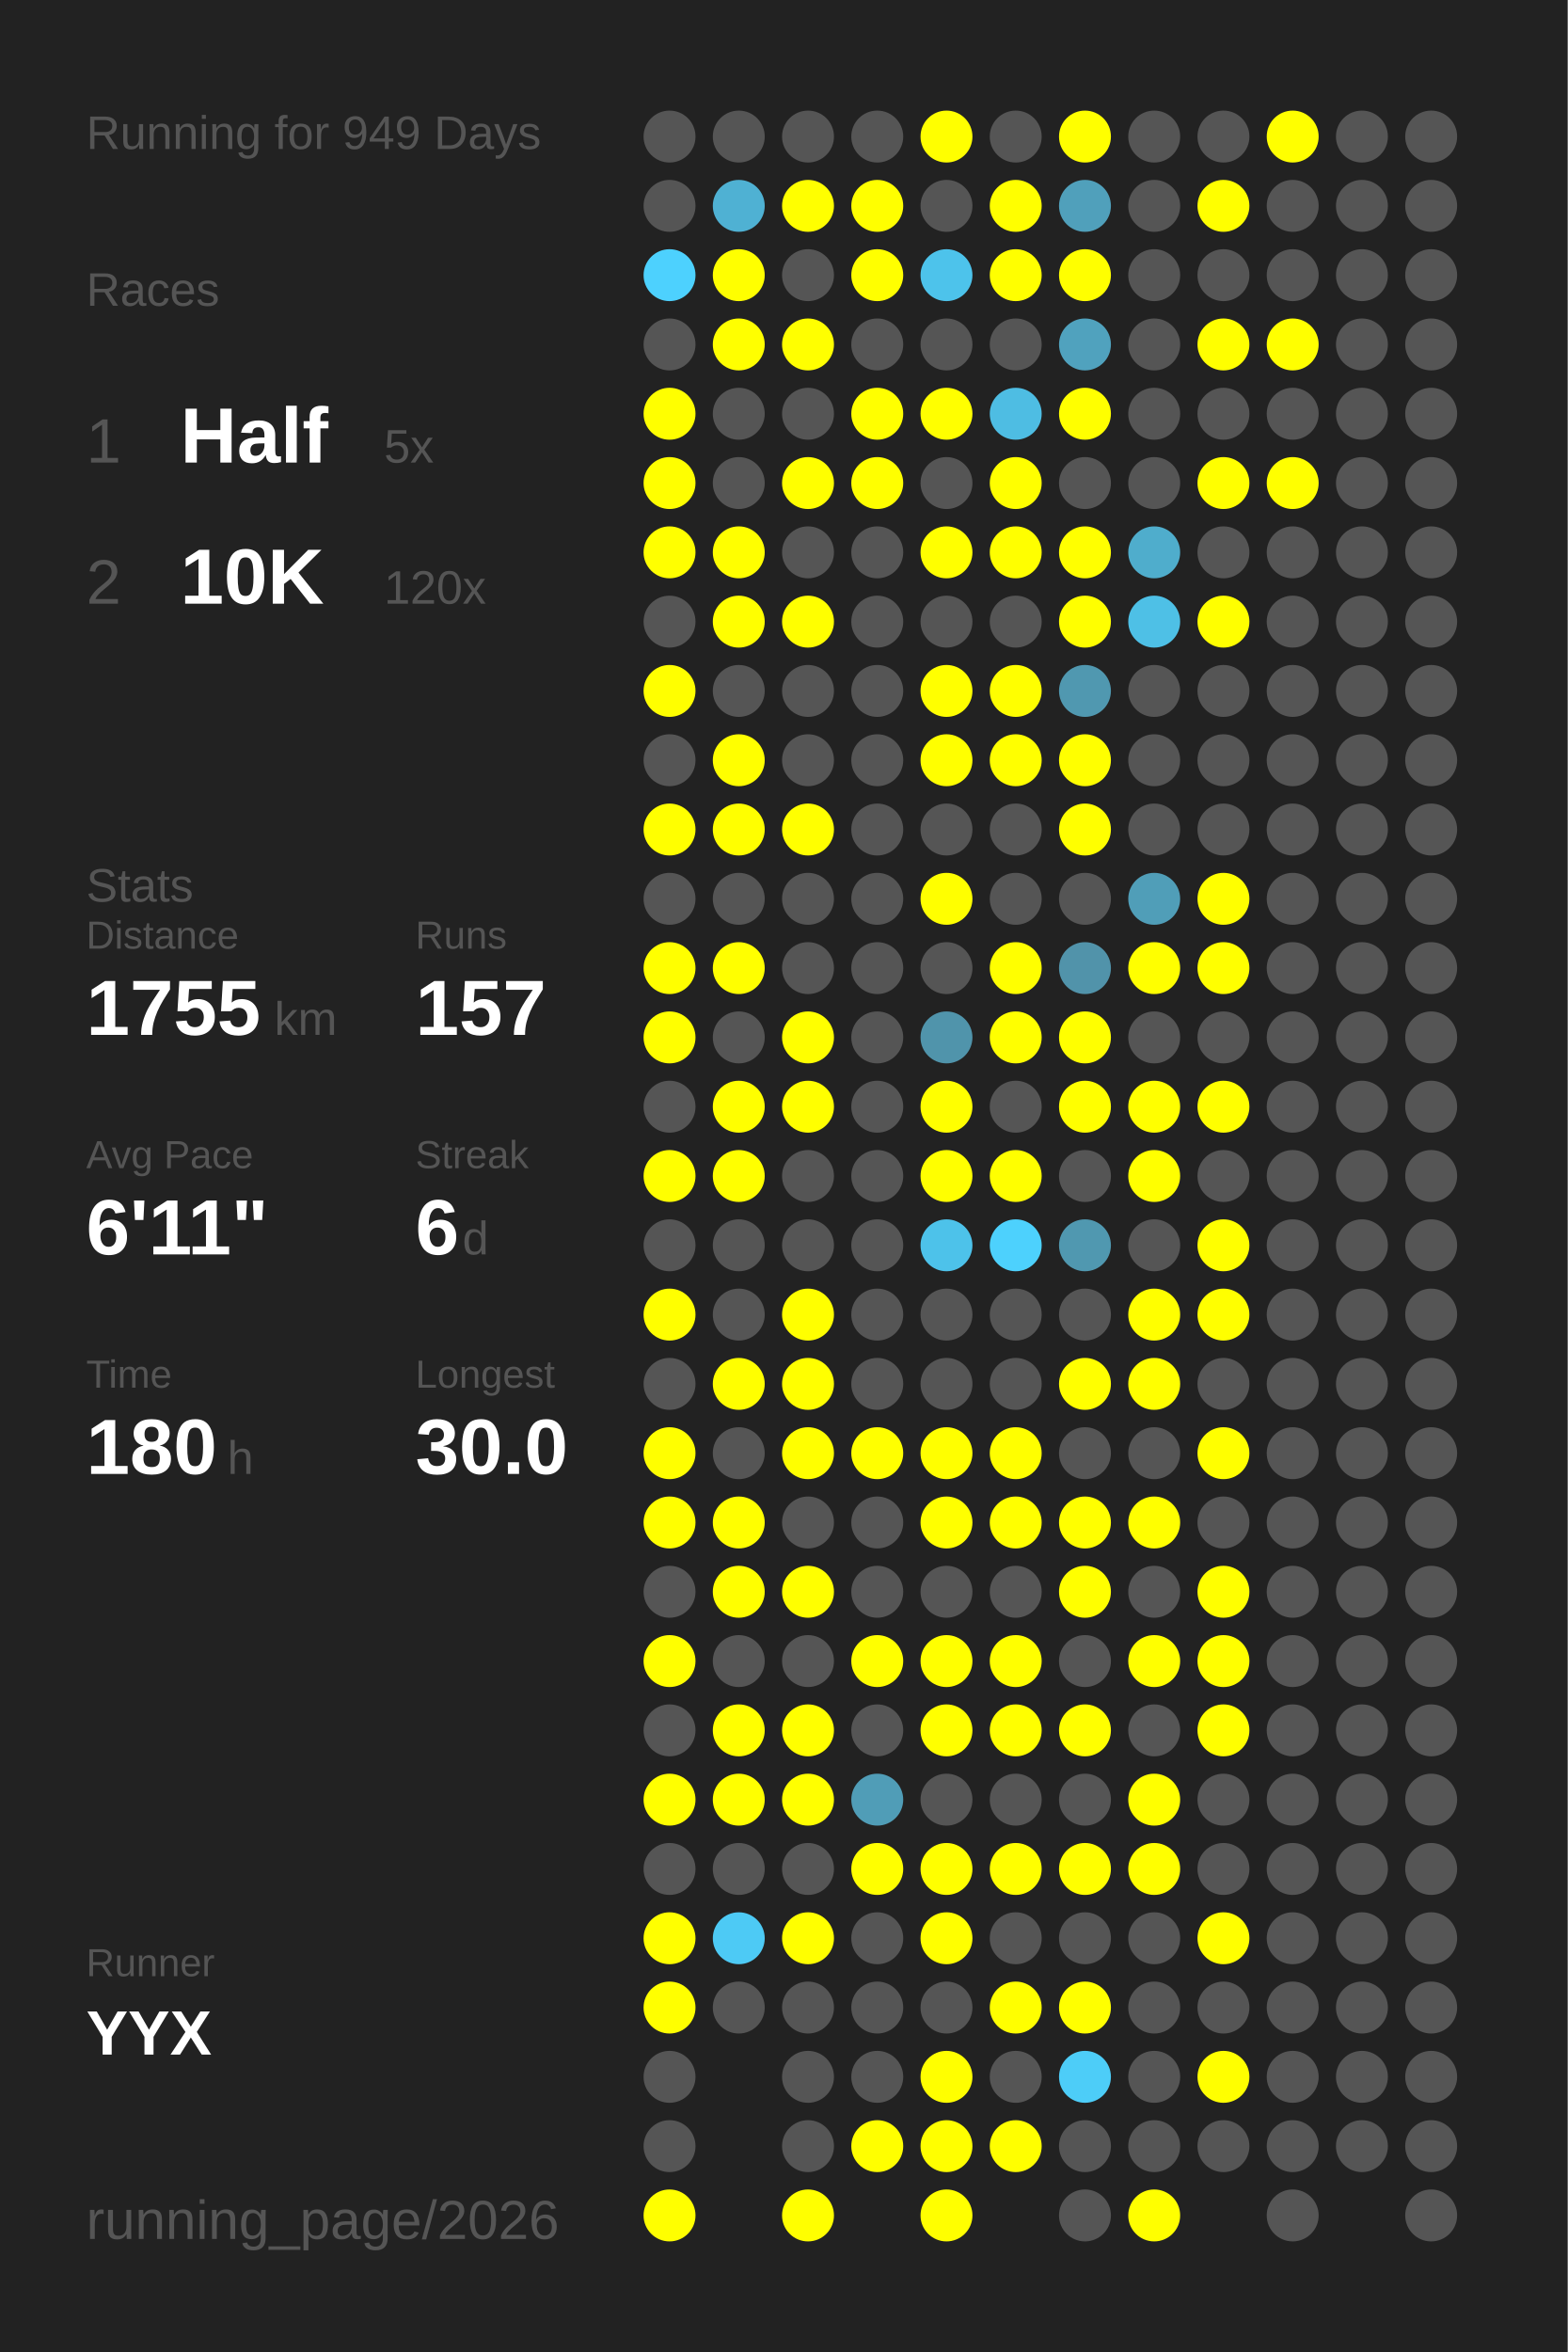
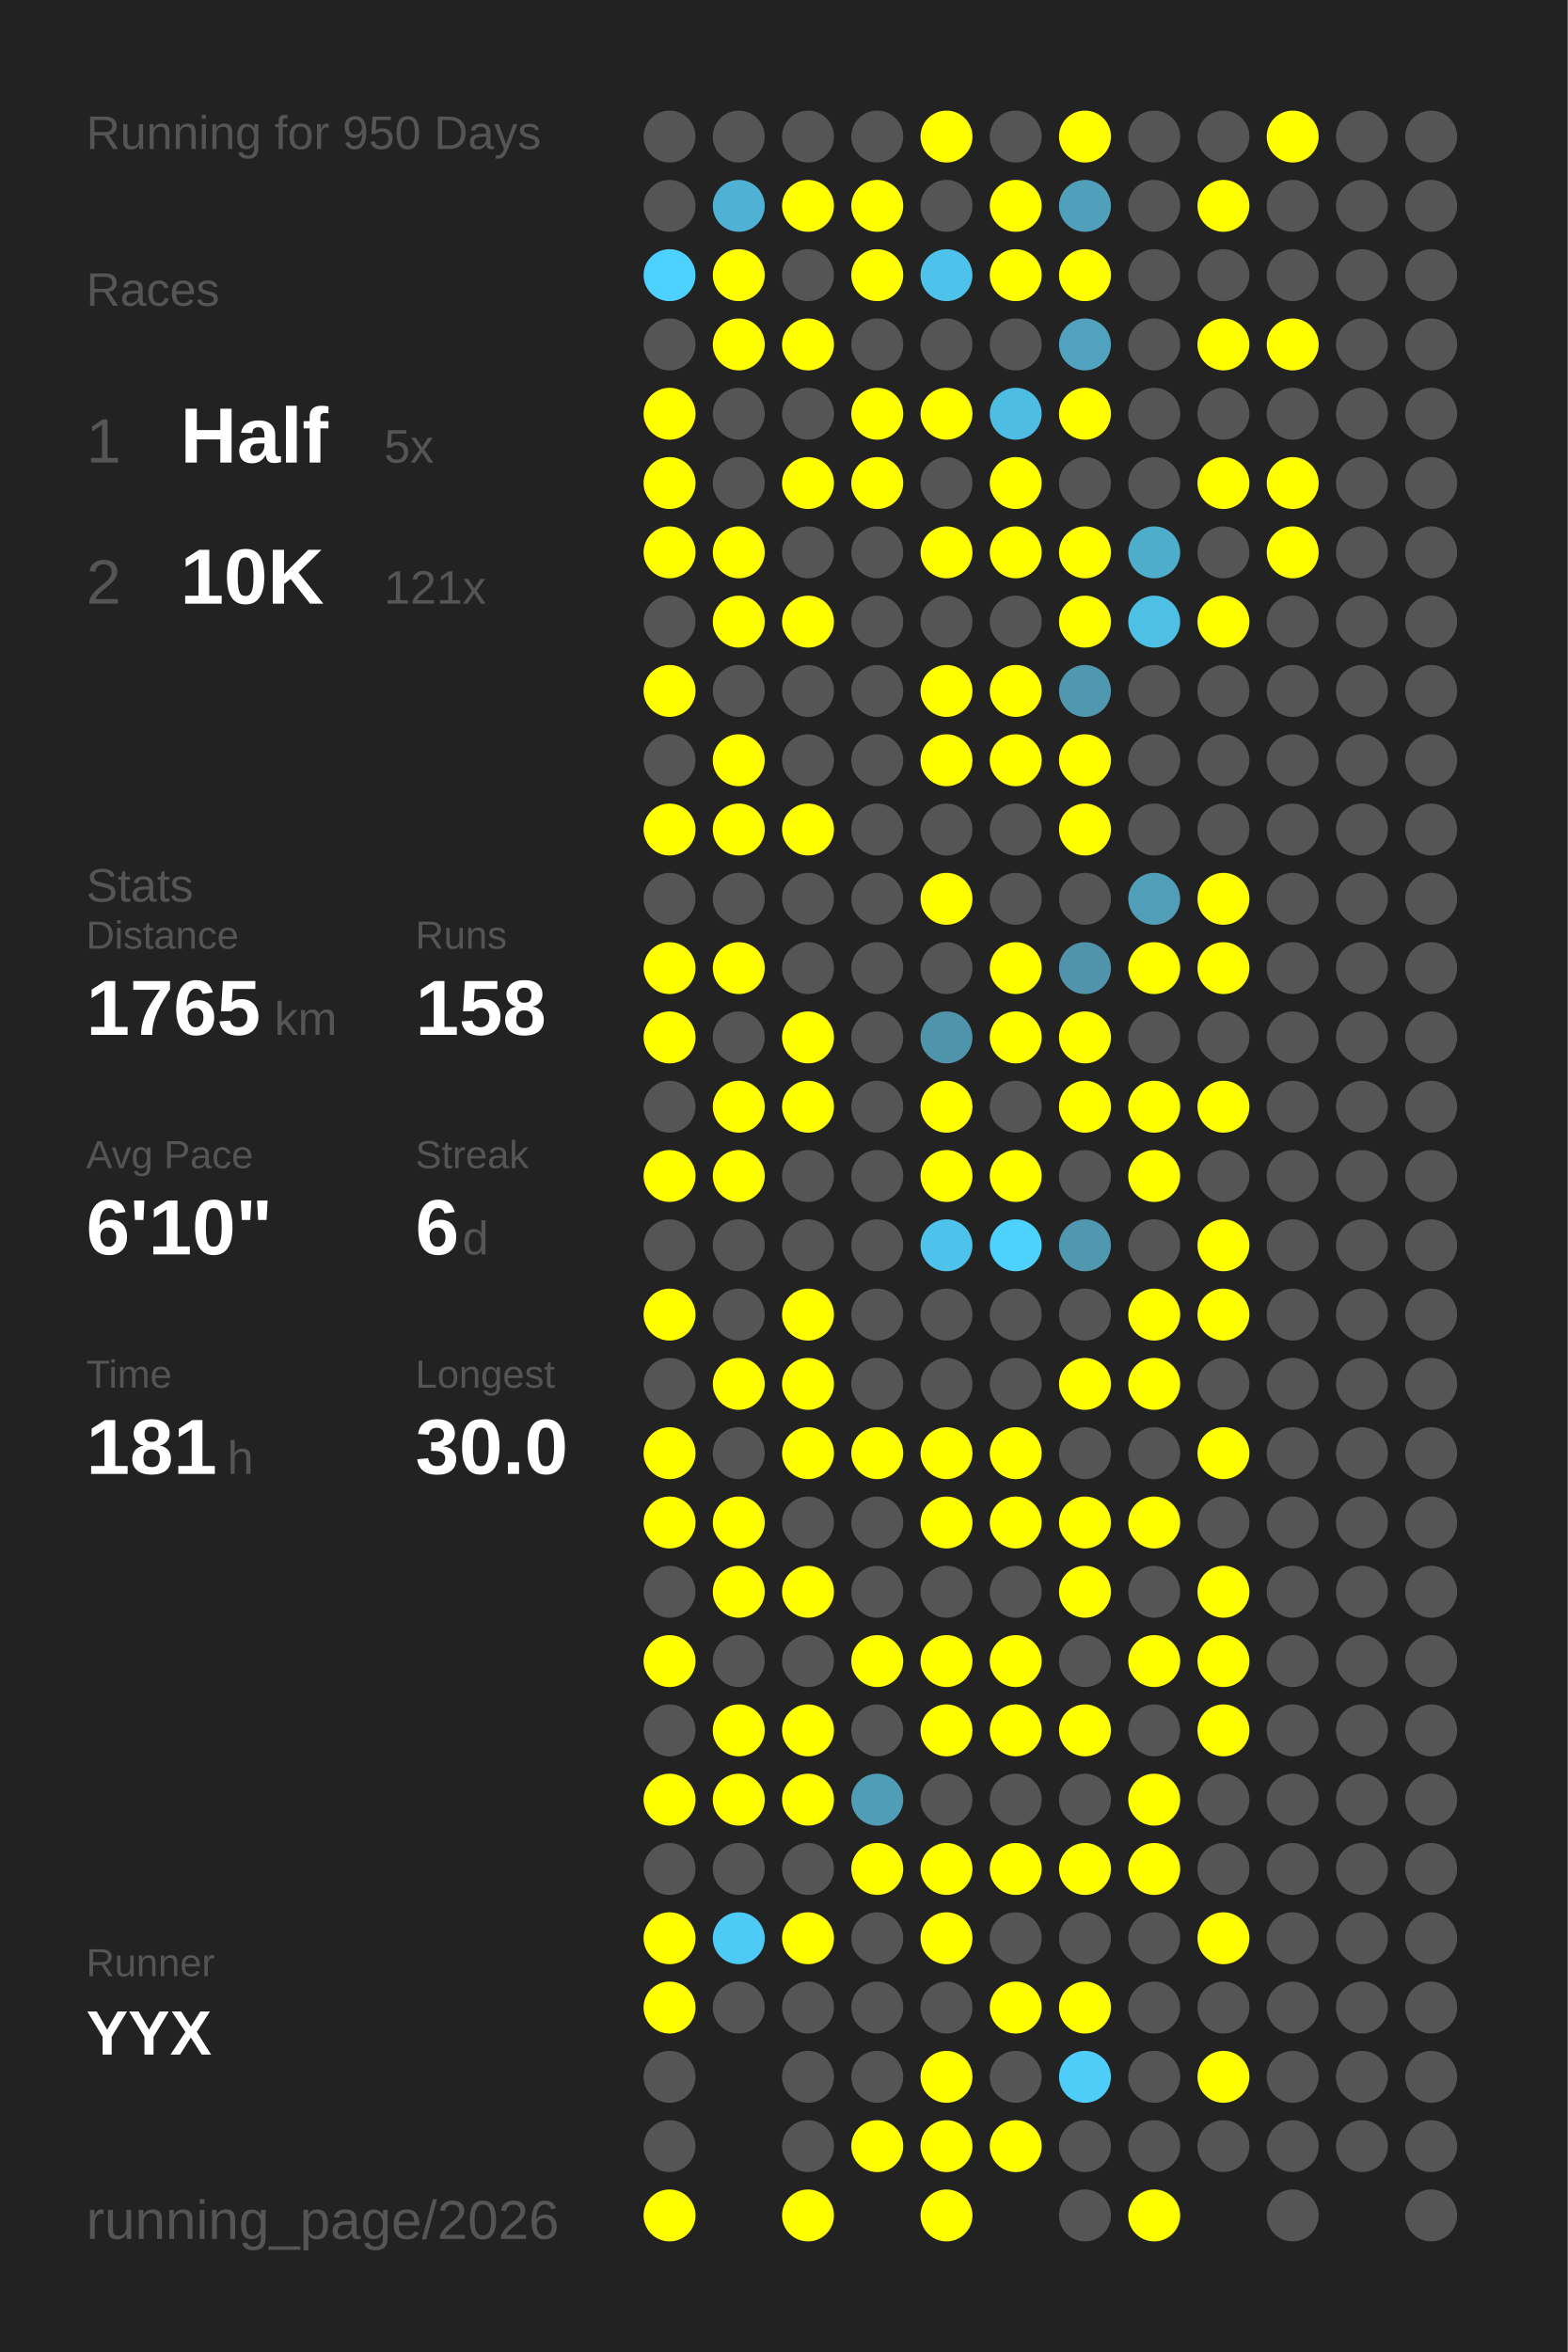
<svg xmlns="http://www.w3.org/2000/svg" baseProfile="full" height="300mm" version="1.1" viewBox="0,0,200,300" width="200mm">
  <defs />
  <rect fill="#222222" height="300" width="200" x="0" y="0" />
-   <text fill="#555555" style="font-size:6px; font-family:Arial;" x="11" y="19">Running for 949 Days</text>
+   <text fill="#555555" style="font-size:6px; font-family:Arial;" x="11" y="19">Running for 950 Days</text>
  <text fill="#555555" style="font-size:6px; font-family:Arial;" x="11" y="39">Races</text>
  <text fill="#555555" style="font-size:8px; font-family:Arial;" x="11" y="59">1</text>
  <text fill="#FFFFFF" style="font-size:10px; font-family:Arial; font-weight:bold;" x="23" y="59">Half</text>
  <text fill="#555555" style="font-size:6px; font-family:Arial;" x="49" y="59">5x</text>
  <text fill="#555555" style="font-size:8px; font-family:Arial;" x="11" y="77">2</text>
  <text fill="#FFFFFF" style="font-size:10px; font-family:Arial; font-weight:bold;" x="23" y="77">10K</text>
-   <text fill="#555555" style="font-size:6px; font-family:Arial;" x="49" y="77">120x</text>
+   <text fill="#555555" style="font-size:6px; font-family:Arial;" x="49" y="77">121x</text>
  <text fill="#555555" style="font-size:6px; font-family:Arial;" x="11" y="115">Stats</text>
  <text fill="#555555" style="font-size:5px; font-family:Arial;" x="11" y="121">Distance</text>
-   <text fill="#FFFFFF" style="font-size:10px; font-family:Arial; font-weight:bold;" x="11" y="132">1755</text>
+   <text fill="#FFFFFF" style="font-size:10px; font-family:Arial; font-weight:bold;" x="11" y="132">1765</text>
  <text fill="#555555" style="font-size:6px; font-family:Arial;" x="35" y="132">km</text>
  <text fill="#555555" style="font-size:5px; font-family:Arial;" x="53" y="121">Runs</text>
-   <text fill="#FFFFFF" style="font-size:10px; font-family:Arial; font-weight:bold;" x="53" y="132">157</text>
+   <text fill="#FFFFFF" style="font-size:10px; font-family:Arial; font-weight:bold;" x="53" y="132">158</text>
  <text fill="#555555" style="font-size:5px; font-family:Arial;" x="11" y="149">Avg Pace</text>
-   <text fill="#FFFFFF" style="font-size:10px; font-family:Arial; font-weight:bold;" x="11" y="160">6'11"</text>
+   <text fill="#FFFFFF" style="font-size:10px; font-family:Arial; font-weight:bold;" x="11" y="160">6'10"</text>
  <text fill="#555555" style="font-size:5px; font-family:Arial;" x="53" y="149">Streak</text>
  <text fill="#FFFFFF" style="font-size:10px; font-family:Arial; font-weight:bold;" x="53" y="160">6</text>
  <text fill="#555555" style="font-size:6px; font-family:Arial;" x="59" y="160">d</text>
  <text fill="#555555" style="font-size:5px; font-family:Arial;" x="11" y="177">Time</text>
-   <text fill="#FFFFFF" style="font-size:10px; font-family:Arial; font-weight:bold;" x="11" y="188">180</text>
+   <text fill="#FFFFFF" style="font-size:10px; font-family:Arial; font-weight:bold;" x="11" y="188">181</text>
  <text fill="#555555" style="font-size:6px; font-family:Arial;" x="29" y="188">h</text>
  <text fill="#555555" style="font-size:5px; font-family:Arial;" x="53" y="177">Longest</text>
  <text fill="#FFFFFF" style="font-size:10px; font-family:Arial; font-weight:bold;" x="53" y="188">30.0</text>
  <text fill="#555555" style="font-size:5px; font-family:Arial;" x="11" y="252.065">Runner</text>
  <text fill="#FFFFFF" style="font-size:8px; font-family:Arial; font-weight:bold;" x="11" y="262.065">YYX</text>
  <text fill="#555555" style="font-size:7px; font-family:Arial;" x="11" y="285.581">running_page/2026</text>
  <circle cx="85.417" cy="17.419" fill="#555555" r="3.312" />
  <circle cx="85.417" cy="26.258" fill="#555555" r="3.312" />
  <circle cx="85.417" cy="35.097" fill="#4dd1fe" r="3.312" />
  <circle cx="85.417" cy="43.935" fill="#555555" r="3.312" />
  <circle cx="85.417" cy="52.774" fill="#FFFF00" r="3.312" />
  <circle cx="85.417" cy="61.613" fill="#FFFF00" r="3.312" />
  <circle cx="85.417" cy="70.452" fill="#FFFF00" r="3.312" />
  <circle cx="85.417" cy="79.29" fill="#555555" r="3.312" />
  <circle cx="85.417" cy="88.129" fill="#FFFF00" r="3.312" />
  <circle cx="85.417" cy="96.968" fill="#555555" r="3.312" />
  <circle cx="85.417" cy="105.806" fill="#FFFF00" r="3.312" />
  <circle cx="85.417" cy="114.645" fill="#555555" r="3.312" />
  <circle cx="85.417" cy="123.484" fill="#FFFF00" r="3.312" />
  <circle cx="85.417" cy="132.323" fill="#FFFF00" r="3.312" />
  <circle cx="85.417" cy="141.161" fill="#555555" r="3.312" />
  <circle cx="85.417" cy="150" fill="#FFFF00" r="3.312" />
  <circle cx="85.417" cy="158.839" fill="#555555" r="3.312" />
  <circle cx="85.417" cy="167.677" fill="#FFFF00" r="3.312" />
  <circle cx="85.417" cy="176.516" fill="#555555" r="3.312" />
  <circle cx="85.417" cy="185.355" fill="#FFFF00" r="3.312" />
  <circle cx="85.417" cy="194.194" fill="#FFFF00" r="3.312" />
  <circle cx="85.417" cy="203.032" fill="#555555" r="3.312" />
  <circle cx="85.417" cy="211.871" fill="#FFFF00" r="3.312" />
  <circle cx="85.417" cy="220.71" fill="#555555" r="3.312" />
  <circle cx="85.417" cy="229.548" fill="#FFFF00" r="3.312" />
  <circle cx="85.417" cy="238.387" fill="#555555" r="3.312" />
  <circle cx="85.417" cy="247.226" fill="#FFFF00" r="3.312" />
  <circle cx="85.417" cy="256.065" fill="#FFFF00" r="3.312" />
  <circle cx="85.417" cy="264.903" fill="#555555" r="3.312" />
  <circle cx="85.417" cy="273.742" fill="#555555" r="3.312" />
  <circle cx="85.417" cy="282.581" fill="#FFFF00" r="3.312" />
  <circle cx="94.25" cy="17.419" fill="#555555" r="3.312" />
  <circle cx="94.25" cy="26.258" fill="#4fb1d3" r="3.312" />
  <circle cx="94.25" cy="35.097" fill="#FFFF00" r="3.312" />
  <circle cx="94.25" cy="43.935" fill="#FFFF00" r="3.312" />
  <circle cx="94.25" cy="52.774" fill="#555555" r="3.312" />
  <circle cx="94.25" cy="61.613" fill="#555555" r="3.312" />
  <circle cx="94.25" cy="70.452" fill="#FFFF00" r="3.312" />
  <circle cx="94.25" cy="79.29" fill="#FFFF00" r="3.312" />
  <circle cx="94.25" cy="88.129" fill="#555555" r="3.312" />
  <circle cx="94.25" cy="96.968" fill="#FFFF00" r="3.312" />
  <circle cx="94.25" cy="105.806" fill="#FFFF00" r="3.312" />
  <circle cx="94.25" cy="114.645" fill="#555555" r="3.312" />
  <circle cx="94.25" cy="123.484" fill="#FFFF00" r="3.312" />
  <circle cx="94.25" cy="132.323" fill="#555555" r="3.312" />
  <circle cx="94.25" cy="141.161" fill="#FFFF00" r="3.312" />
  <circle cx="94.25" cy="150" fill="#FFFF00" r="3.312" />
  <circle cx="94.25" cy="158.839" fill="#555555" r="3.312" />
  <circle cx="94.25" cy="167.677" fill="#555555" r="3.312" />
  <circle cx="94.25" cy="176.516" fill="#FFFF00" r="3.312" />
  <circle cx="94.25" cy="185.355" fill="#555555" r="3.312" />
  <circle cx="94.25" cy="194.194" fill="#FFFF00" r="3.312" />
  <circle cx="94.25" cy="203.032" fill="#FFFF00" r="3.312" />
  <circle cx="94.25" cy="211.871" fill="#555555" r="3.312" />
  <circle cx="94.25" cy="220.71" fill="#FFFF00" r="3.312" />
  <circle cx="94.25" cy="229.548" fill="#FFFF00" r="3.312" />
  <circle cx="94.25" cy="238.387" fill="#555555" r="3.312" />
  <circle cx="94.25" cy="247.226" fill="#4dcaf5" r="3.312" />
  <circle cx="94.25" cy="256.065" fill="#555555" r="3.312" />
  <circle cx="103.083" cy="17.419" fill="#555555" r="3.312" />
  <circle cx="103.083" cy="26.258" fill="#FFFF00" r="3.312" />
  <circle cx="103.083" cy="35.097" fill="#555555" r="3.312" />
  <circle cx="103.083" cy="43.935" fill="#FFFF00" r="3.312" />
  <circle cx="103.083" cy="52.774" fill="#555555" r="3.312" />
  <circle cx="103.083" cy="61.613" fill="#FFFF00" r="3.312" />
  <circle cx="103.083" cy="70.452" fill="#555555" r="3.312" />
  <circle cx="103.083" cy="79.29" fill="#FFFF00" r="3.312" />
  <circle cx="103.083" cy="88.129" fill="#555555" r="3.312" />
  <circle cx="103.083" cy="96.968" fill="#555555" r="3.312" />
  <circle cx="103.083" cy="105.806" fill="#FFFF00" r="3.312" />
  <circle cx="103.083" cy="114.645" fill="#555555" r="3.312" />
  <circle cx="103.083" cy="123.484" fill="#555555" r="3.312" />
  <circle cx="103.083" cy="132.323" fill="#FFFF00" r="3.312" />
  <circle cx="103.083" cy="141.161" fill="#FFFF00" r="3.312" />
  <circle cx="103.083" cy="150" fill="#555555" r="3.312" />
  <circle cx="103.083" cy="158.839" fill="#555555" r="3.312" />
  <circle cx="103.083" cy="167.677" fill="#FFFF00" r="3.312" />
  <circle cx="103.083" cy="176.516" fill="#FFFF00" r="3.312" />
  <circle cx="103.083" cy="185.355" fill="#FFFF00" r="3.312" />
  <circle cx="103.083" cy="194.194" fill="#555555" r="3.312" />
  <circle cx="103.083" cy="203.032" fill="#FFFF00" r="3.312" />
  <circle cx="103.083" cy="211.871" fill="#555555" r="3.312" />
  <circle cx="103.083" cy="220.71" fill="#FFFF00" r="3.312" />
  <circle cx="103.083" cy="229.548" fill="#FFFF00" r="3.312" />
  <circle cx="103.083" cy="238.387" fill="#555555" r="3.312" />
  <circle cx="103.083" cy="247.226" fill="#FFFF00" r="3.312" />
  <circle cx="103.083" cy="256.065" fill="#555555" r="3.312" />
  <circle cx="103.083" cy="264.903" fill="#555555" r="3.312" />
  <circle cx="103.083" cy="273.742" fill="#555555" r="3.312" />
  <circle cx="103.083" cy="282.581" fill="#FFFF00" r="3.312" />
  <circle cx="111.917" cy="17.419" fill="#555555" r="3.312" />
  <circle cx="111.917" cy="26.258" fill="#FFFF00" r="3.312" />
  <circle cx="111.917" cy="35.097" fill="#FFFF00" r="3.312" />
  <circle cx="111.917" cy="43.935" fill="#555555" r="3.312" />
  <circle cx="111.917" cy="52.774" fill="#FFFF00" r="3.312" />
  <circle cx="111.917" cy="61.613" fill="#FFFF00" r="3.312" />
  <circle cx="111.917" cy="70.452" fill="#555555" r="3.312" />
  <circle cx="111.917" cy="79.29" fill="#555555" r="3.312" />
  <circle cx="111.917" cy="88.129" fill="#555555" r="3.312" />
  <circle cx="111.917" cy="96.968" fill="#555555" r="3.312" />
  <circle cx="111.917" cy="105.806" fill="#555555" r="3.312" />
  <circle cx="111.917" cy="114.645" fill="#555555" r="3.312" />
  <circle cx="111.917" cy="123.484" fill="#555555" r="3.312" />
  <circle cx="111.917" cy="132.323" fill="#555555" r="3.312" />
  <circle cx="111.917" cy="141.161" fill="#555555" r="3.312" />
  <circle cx="111.917" cy="150" fill="#555555" r="3.312" />
  <circle cx="111.917" cy="158.839" fill="#555555" r="3.312" />
  <circle cx="111.917" cy="167.677" fill="#555555" r="3.312" />
  <circle cx="111.917" cy="176.516" fill="#555555" r="3.312" />
  <circle cx="111.917" cy="185.355" fill="#FFFF00" r="3.312" />
  <circle cx="111.917" cy="194.194" fill="#555555" r="3.312" />
  <circle cx="111.917" cy="203.032" fill="#555555" r="3.312" />
  <circle cx="111.917" cy="211.871" fill="#FFFF00" r="3.312" />
  <circle cx="111.917" cy="220.71" fill="#555555" r="3.312" />
  <circle cx="111.917" cy="229.548" fill="#509db7" r="3.312" />
  <circle cx="111.917" cy="238.387" fill="#FFFF00" r="3.312" />
  <circle cx="111.917" cy="247.226" fill="#555555" r="3.312" />
  <circle cx="111.917" cy="256.065" fill="#555555" r="3.312" />
  <circle cx="111.917" cy="264.903" fill="#555555" r="3.312" />
  <circle cx="111.917" cy="273.742" fill="#FFFF00" r="3.312" />
  <circle cx="120.75" cy="17.419" fill="#FFFF00" r="3.312" />
  <circle cx="120.75" cy="26.258" fill="#555555" r="3.312" />
  <circle cx="120.75" cy="35.097" fill="#4dc3eb" r="3.312" />
  <circle cx="120.75" cy="43.935" fill="#555555" r="3.312" />
  <circle cx="120.75" cy="52.774" fill="#FFFF00" r="3.312" />
  <circle cx="120.75" cy="61.613" fill="#555555" r="3.312" />
  <circle cx="120.75" cy="70.452" fill="#FFFF00" r="3.312" />
  <circle cx="120.75" cy="79.29" fill="#555555" r="3.312" />
  <circle cx="120.75" cy="88.129" fill="#FFFF00" r="3.312" />
  <circle cx="120.75" cy="96.968" fill="#FFFF00" r="3.312" />
  <circle cx="120.75" cy="105.806" fill="#555555" r="3.312" />
  <circle cx="120.75" cy="114.645" fill="#FFFF00" r="3.312" />
  <circle cx="120.75" cy="123.484" fill="#555555" r="3.312" />
  <circle cx="120.75" cy="132.323" fill="#5094ab" r="3.312" />
  <circle cx="120.75" cy="141.161" fill="#FFFF00" r="3.312" />
  <circle cx="120.75" cy="150" fill="#FFFF00" r="3.312" />
  <circle cx="120.75" cy="158.839" fill="#4dc2ea" r="3.312" />
  <circle cx="120.75" cy="167.677" fill="#555555" r="3.312" />
  <circle cx="120.75" cy="176.516" fill="#555555" r="3.312" />
  <circle cx="120.75" cy="185.355" fill="#FFFF00" r="3.312" />
  <circle cx="120.75" cy="194.194" fill="#FFFF00" r="3.312" />
  <circle cx="120.75" cy="203.032" fill="#555555" r="3.312" />
  <circle cx="120.75" cy="211.871" fill="#FFFF00" r="3.312" />
  <circle cx="120.75" cy="220.71" fill="#FFFF00" r="3.312" />
  <circle cx="120.75" cy="229.548" fill="#555555" r="3.312" />
  <circle cx="120.75" cy="238.387" fill="#FFFF00" r="3.312" />
  <circle cx="120.75" cy="247.226" fill="#FFFF00" r="3.312" />
  <circle cx="120.75" cy="256.065" fill="#555555" r="3.312" />
  <circle cx="120.75" cy="264.903" fill="#FFFF00" r="3.312" />
  <circle cx="120.75" cy="273.742" fill="#FFFF00" r="3.312" />
  <circle cx="120.75" cy="282.581" fill="#FFFF00" r="3.312" />
  <circle cx="129.583" cy="17.419" fill="#555555" r="3.312" />
  <circle cx="129.583" cy="26.258" fill="#FFFF00" r="3.312" />
  <circle cx="129.583" cy="35.097" fill="#FFFF00" r="3.312" />
  <circle cx="129.583" cy="43.935" fill="#555555" r="3.312" />
  <circle cx="129.583" cy="52.774" fill="#4ebde3" r="3.312" />
  <circle cx="129.583" cy="61.613" fill="#FFFF00" r="3.312" />
  <circle cx="129.583" cy="70.452" fill="#FFFF00" r="3.312" />
  <circle cx="129.583" cy="79.29" fill="#555555" r="3.312" />
  <circle cx="129.583" cy="88.129" fill="#FFFF00" r="3.312" />
  <circle cx="129.583" cy="96.968" fill="#FFFF00" r="3.312" />
  <circle cx="129.583" cy="105.806" fill="#555555" r="3.312" />
  <circle cx="129.583" cy="114.645" fill="#555555" r="3.312" />
  <circle cx="129.583" cy="123.484" fill="#FFFF00" r="3.312" />
  <circle cx="129.583" cy="132.323" fill="#FFFF00" r="3.312" />
  <circle cx="129.583" cy="141.161" fill="#555555" r="3.312" />
  <circle cx="129.583" cy="150" fill="#FFFF00" r="3.312" />
  <circle cx="129.583" cy="158.839" fill="#4dd1fd" r="3.312" />
  <circle cx="129.583" cy="167.677" fill="#555555" r="3.312" />
  <circle cx="129.583" cy="176.516" fill="#555555" r="3.312" />
  <circle cx="129.583" cy="185.355" fill="#FFFF00" r="3.312" />
  <circle cx="129.583" cy="194.194" fill="#FFFF00" r="3.312" />
  <circle cx="129.583" cy="203.032" fill="#555555" r="3.312" />
  <circle cx="129.583" cy="211.871" fill="#FFFF00" r="3.312" />
  <circle cx="129.583" cy="220.71" fill="#FFFF00" r="3.312" />
  <circle cx="129.583" cy="229.548" fill="#555555" r="3.312" />
  <circle cx="129.583" cy="238.387" fill="#FFFF00" r="3.312" />
  <circle cx="129.583" cy="247.226" fill="#555555" r="3.312" />
  <circle cx="129.583" cy="256.065" fill="#FFFF00" r="3.312" />
  <circle cx="129.583" cy="264.903" fill="#555555" r="3.312" />
  <circle cx="129.583" cy="273.742" fill="#FFFF00" r="3.312" />
  <circle cx="138.417" cy="17.419" fill="#FFFF00" r="3.312" />
  <circle cx="138.417" cy="26.258" fill="#50a0bb" r="3.312" />
  <circle cx="138.417" cy="35.097" fill="#FFFF00" r="3.312" />
  <circle cx="138.417" cy="43.935" fill="#50a2be" r="3.312" />
  <circle cx="138.417" cy="52.774" fill="#FFFF00" r="3.312" />
  <circle cx="138.417" cy="61.613" fill="#555555" r="3.312" />
  <circle cx="138.417" cy="70.452" fill="#FFFF00" r="3.312" />
  <circle cx="138.417" cy="79.29" fill="#FFFF00" r="3.312" />
  <circle cx="138.417" cy="88.129" fill="#5098b0" r="3.312" />
  <circle cx="138.417" cy="96.968" fill="#FFFF00" r="3.312" />
  <circle cx="138.417" cy="105.806" fill="#FFFF00" r="3.312" />
  <circle cx="138.417" cy="114.645" fill="#555555" r="3.312" />
  <circle cx="138.417" cy="123.484" fill="#5193aa" r="3.312" />
  <circle cx="138.417" cy="132.323" fill="#FFFF00" r="3.312" />
  <circle cx="138.417" cy="141.161" fill="#FFFF00" r="3.312" />
  <circle cx="138.417" cy="150" fill="#555555" r="3.312" />
  <circle cx="138.417" cy="158.839" fill="#5098b0" r="3.312" />
  <circle cx="138.417" cy="167.677" fill="#555555" r="3.312" />
  <circle cx="138.417" cy="176.516" fill="#FFFF00" r="3.312" />
  <circle cx="138.417" cy="185.355" fill="#555555" r="3.312" />
  <circle cx="138.417" cy="194.194" fill="#FFFF00" r="3.312" />
  <circle cx="138.417" cy="203.032" fill="#FFFF00" r="3.312" />
  <circle cx="138.417" cy="211.871" fill="#555555" r="3.312" />
  <circle cx="138.417" cy="220.71" fill="#FFFF00" r="3.312" />
  <circle cx="138.417" cy="229.548" fill="#555555" r="3.312" />
  <circle cx="138.417" cy="238.387" fill="#FFFF00" r="3.312" />
  <circle cx="138.417" cy="247.226" fill="#555555" r="3.312" />
  <circle cx="138.417" cy="256.065" fill="#FFFF00" r="3.312" />
  <circle cx="138.417" cy="264.903" fill="#4dcdf8" r="3.312" />
  <circle cx="138.417" cy="273.742" fill="#555555" r="3.312" />
  <circle cx="138.417" cy="282.581" fill="#555555" r="3.312" />
  <circle cx="147.25" cy="17.419" fill="#555555" r="3.312" />
  <circle cx="147.25" cy="26.258" fill="#555555" r="3.312" />
  <circle cx="147.25" cy="35.097" fill="#555555" r="3.312" />
  <circle cx="147.25" cy="43.935" fill="#555555" r="3.312" />
  <circle cx="147.25" cy="52.774" fill="#555555" r="3.312" />
  <circle cx="147.25" cy="61.613" fill="#555555" r="3.312" />
  <circle cx="147.25" cy="70.452" fill="#4fadcc" r="3.312" />
  <circle cx="147.25" cy="79.29" fill="#4ec0e6" r="3.312" />
  <circle cx="147.25" cy="88.129" fill="#555555" r="3.312" />
  <circle cx="147.25" cy="96.968" fill="#555555" r="3.312" />
  <circle cx="147.25" cy="105.806" fill="#555555" r="3.312" />
  <circle cx="147.25" cy="114.645" fill="#509eb8" r="3.312" />
  <circle cx="147.25" cy="123.484" fill="#FFFF00" r="3.312" />
  <circle cx="147.25" cy="132.323" fill="#555555" r="3.312" />
  <circle cx="147.25" cy="141.161" fill="#FFFF00" r="3.312" />
  <circle cx="147.25" cy="150" fill="#FFFF00" r="3.312" />
  <circle cx="147.25" cy="158.839" fill="#555555" r="3.312" />
  <circle cx="147.25" cy="167.677" fill="#FFFF00" r="3.312" />
  <circle cx="147.25" cy="176.516" fill="#FFFF00" r="3.312" />
  <circle cx="147.25" cy="185.355" fill="#555555" r="3.312" />
  <circle cx="147.25" cy="194.194" fill="#FFFF00" r="3.312" />
  <circle cx="147.25" cy="203.032" fill="#555555" r="3.312" />
  <circle cx="147.25" cy="211.871" fill="#FFFF00" r="3.312" />
  <circle cx="147.25" cy="220.71" fill="#555555" r="3.312" />
  <circle cx="147.25" cy="229.548" fill="#FFFF00" r="3.312" />
  <circle cx="147.25" cy="238.387" fill="#FFFF00" r="3.312" />
  <circle cx="147.25" cy="247.226" fill="#555555" r="3.312" />
  <circle cx="147.25" cy="256.065" fill="#555555" r="3.312" />
  <circle cx="147.25" cy="264.903" fill="#555555" r="3.312" />
  <circle cx="147.25" cy="273.742" fill="#555555" r="3.312" />
  <circle cx="147.25" cy="282.581" fill="#FFFF00" r="3.312" />
  <circle cx="156.083" cy="17.419" fill="#555555" r="3.312" />
  <circle cx="156.083" cy="26.258" fill="#FFFF00" r="3.312" />
  <circle cx="156.083" cy="35.097" fill="#555555" r="3.312" />
  <circle cx="156.083" cy="43.935" fill="#FFFF00" r="3.312" />
  <circle cx="156.083" cy="52.774" fill="#555555" r="3.312" />
  <circle cx="156.083" cy="61.613" fill="#FFFF00" r="3.312" />
  <circle cx="156.083" cy="70.452" fill="#555555" r="3.312" />
  <circle cx="156.083" cy="79.29" fill="#FFFF00" r="3.312" />
  <circle cx="156.083" cy="88.129" fill="#555555" r="3.312" />
  <circle cx="156.083" cy="96.968" fill="#555555" r="3.312" />
  <circle cx="156.083" cy="105.806" fill="#555555" r="3.312" />
  <circle cx="156.083" cy="114.645" fill="#FFFF00" r="3.312" />
  <circle cx="156.083" cy="123.484" fill="#FFFF00" r="3.312" />
  <circle cx="156.083" cy="132.323" fill="#555555" r="3.312" />
  <circle cx="156.083" cy="141.161" fill="#FFFF00" r="3.312" />
  <circle cx="156.083" cy="150" fill="#555555" r="3.312" />
  <circle cx="156.083" cy="158.839" fill="#FFFF00" r="3.312" />
  <circle cx="156.083" cy="167.677" fill="#FFFF00" r="3.312" />
  <circle cx="156.083" cy="176.516" fill="#555555" r="3.312" />
  <circle cx="156.083" cy="185.355" fill="#FFFF00" r="3.312" />
  <circle cx="156.083" cy="194.194" fill="#555555" r="3.312" />
  <circle cx="156.083" cy="203.032" fill="#FFFF00" r="3.312" />
  <circle cx="156.083" cy="211.871" fill="#FFFF00" r="3.312" />
  <circle cx="156.083" cy="220.71" fill="#FFFF00" r="3.312" />
  <circle cx="156.083" cy="229.548" fill="#555555" r="3.312" />
  <circle cx="156.083" cy="238.387" fill="#555555" r="3.312" />
  <circle cx="156.083" cy="247.226" fill="#FFFF00" r="3.312" />
  <circle cx="156.083" cy="256.065" fill="#555555" r="3.312" />
  <circle cx="156.083" cy="264.903" fill="#FFFF00" r="3.312" />
  <circle cx="156.083" cy="273.742" fill="#555555" r="3.312" />
  <circle cx="164.917" cy="17.419" fill="#FFFF00" r="3.312" />
  <circle cx="164.917" cy="26.258" fill="#555555" r="3.312" />
  <circle cx="164.917" cy="35.097" fill="#555555" r="3.312" />
  <circle cx="164.917" cy="43.935" fill="#FFFF00" r="3.312" />
  <circle cx="164.917" cy="52.774" fill="#555555" r="3.312" />
  <circle cx="164.917" cy="61.613" fill="#FFFF00" r="3.312" />
-   <circle cx="164.917" cy="70.452" fill="#555555" r="3.312" />
+   <circle cx="164.917" cy="70.452" fill="#FFFF00" r="3.312" />
  <circle cx="164.917" cy="79.29" fill="#555555" r="3.312" />
  <circle cx="164.917" cy="88.129" fill="#555555" r="3.312" />
  <circle cx="164.917" cy="96.968" fill="#555555" r="3.312" />
  <circle cx="164.917" cy="105.806" fill="#555555" r="3.312" />
  <circle cx="164.917" cy="114.645" fill="#555555" r="3.312" />
  <circle cx="164.917" cy="123.484" fill="#555555" r="3.312" />
  <circle cx="164.917" cy="132.323" fill="#555555" r="3.312" />
  <circle cx="164.917" cy="141.161" fill="#555555" r="3.312" />
  <circle cx="164.917" cy="150" fill="#555555" r="3.312" />
  <circle cx="164.917" cy="158.839" fill="#555555" r="3.312" />
  <circle cx="164.917" cy="167.677" fill="#555555" r="3.312" />
  <circle cx="164.917" cy="176.516" fill="#555555" r="3.312" />
  <circle cx="164.917" cy="185.355" fill="#555555" r="3.312" />
  <circle cx="164.917" cy="194.194" fill="#555555" r="3.312" />
  <circle cx="164.917" cy="203.032" fill="#555555" r="3.312" />
  <circle cx="164.917" cy="211.871" fill="#555555" r="3.312" />
  <circle cx="164.917" cy="220.71" fill="#555555" r="3.312" />
  <circle cx="164.917" cy="229.548" fill="#555555" r="3.312" />
  <circle cx="164.917" cy="238.387" fill="#555555" r="3.312" />
  <circle cx="164.917" cy="247.226" fill="#555555" r="3.312" />
  <circle cx="164.917" cy="256.065" fill="#555555" r="3.312" />
  <circle cx="164.917" cy="264.903" fill="#555555" r="3.312" />
  <circle cx="164.917" cy="273.742" fill="#555555" r="3.312" />
  <circle cx="164.917" cy="282.581" fill="#555555" r="3.312" />
  <circle cx="173.75" cy="17.419" fill="#555555" r="3.312" />
  <circle cx="173.75" cy="26.258" fill="#555555" r="3.312" />
  <circle cx="173.75" cy="35.097" fill="#555555" r="3.312" />
  <circle cx="173.75" cy="43.935" fill="#555555" r="3.312" />
  <circle cx="173.75" cy="52.774" fill="#555555" r="3.312" />
  <circle cx="173.75" cy="61.613" fill="#555555" r="3.312" />
  <circle cx="173.75" cy="70.452" fill="#555555" r="3.312" />
  <circle cx="173.75" cy="79.29" fill="#555555" r="3.312" />
  <circle cx="173.75" cy="88.129" fill="#555555" r="3.312" />
  <circle cx="173.75" cy="96.968" fill="#555555" r="3.312" />
  <circle cx="173.75" cy="105.806" fill="#555555" r="3.312" />
  <circle cx="173.75" cy="114.645" fill="#555555" r="3.312" />
  <circle cx="173.75" cy="123.484" fill="#555555" r="3.312" />
  <circle cx="173.75" cy="132.323" fill="#555555" r="3.312" />
  <circle cx="173.75" cy="141.161" fill="#555555" r="3.312" />
  <circle cx="173.75" cy="150" fill="#555555" r="3.312" />
  <circle cx="173.75" cy="158.839" fill="#555555" r="3.312" />
  <circle cx="173.75" cy="167.677" fill="#555555" r="3.312" />
  <circle cx="173.75" cy="176.516" fill="#555555" r="3.312" />
  <circle cx="173.75" cy="185.355" fill="#555555" r="3.312" />
  <circle cx="173.75" cy="194.194" fill="#555555" r="3.312" />
  <circle cx="173.75" cy="203.032" fill="#555555" r="3.312" />
  <circle cx="173.75" cy="211.871" fill="#555555" r="3.312" />
  <circle cx="173.75" cy="220.71" fill="#555555" r="3.312" />
  <circle cx="173.75" cy="229.548" fill="#555555" r="3.312" />
  <circle cx="173.75" cy="238.387" fill="#555555" r="3.312" />
  <circle cx="173.75" cy="247.226" fill="#555555" r="3.312" />
  <circle cx="173.75" cy="256.065" fill="#555555" r="3.312" />
  <circle cx="173.75" cy="264.903" fill="#555555" r="3.312" />
  <circle cx="173.75" cy="273.742" fill="#555555" r="3.312" />
  <circle cx="182.583" cy="17.419" fill="#555555" r="3.312" />
  <circle cx="182.583" cy="26.258" fill="#555555" r="3.312" />
  <circle cx="182.583" cy="35.097" fill="#555555" r="3.312" />
  <circle cx="182.583" cy="43.935" fill="#555555" r="3.312" />
  <circle cx="182.583" cy="52.774" fill="#555555" r="3.312" />
  <circle cx="182.583" cy="61.613" fill="#555555" r="3.312" />
  <circle cx="182.583" cy="70.452" fill="#555555" r="3.312" />
  <circle cx="182.583" cy="79.29" fill="#555555" r="3.312" />
  <circle cx="182.583" cy="88.129" fill="#555555" r="3.312" />
  <circle cx="182.583" cy="96.968" fill="#555555" r="3.312" />
  <circle cx="182.583" cy="105.806" fill="#555555" r="3.312" />
  <circle cx="182.583" cy="114.645" fill="#555555" r="3.312" />
  <circle cx="182.583" cy="123.484" fill="#555555" r="3.312" />
  <circle cx="182.583" cy="132.323" fill="#555555" r="3.312" />
  <circle cx="182.583" cy="141.161" fill="#555555" r="3.312" />
  <circle cx="182.583" cy="150" fill="#555555" r="3.312" />
  <circle cx="182.583" cy="158.839" fill="#555555" r="3.312" />
  <circle cx="182.583" cy="167.677" fill="#555555" r="3.312" />
  <circle cx="182.583" cy="176.516" fill="#555555" r="3.312" />
  <circle cx="182.583" cy="185.355" fill="#555555" r="3.312" />
  <circle cx="182.583" cy="194.194" fill="#555555" r="3.312" />
  <circle cx="182.583" cy="203.032" fill="#555555" r="3.312" />
  <circle cx="182.583" cy="211.871" fill="#555555" r="3.312" />
  <circle cx="182.583" cy="220.71" fill="#555555" r="3.312" />
  <circle cx="182.583" cy="229.548" fill="#555555" r="3.312" />
  <circle cx="182.583" cy="238.387" fill="#555555" r="3.312" />
  <circle cx="182.583" cy="247.226" fill="#555555" r="3.312" />
  <circle cx="182.583" cy="256.065" fill="#555555" r="3.312" />
  <circle cx="182.583" cy="264.903" fill="#555555" r="3.312" />
  <circle cx="182.583" cy="273.742" fill="#555555" r="3.312" />
  <circle cx="182.583" cy="282.581" fill="#555555" r="3.312" />
</svg>
